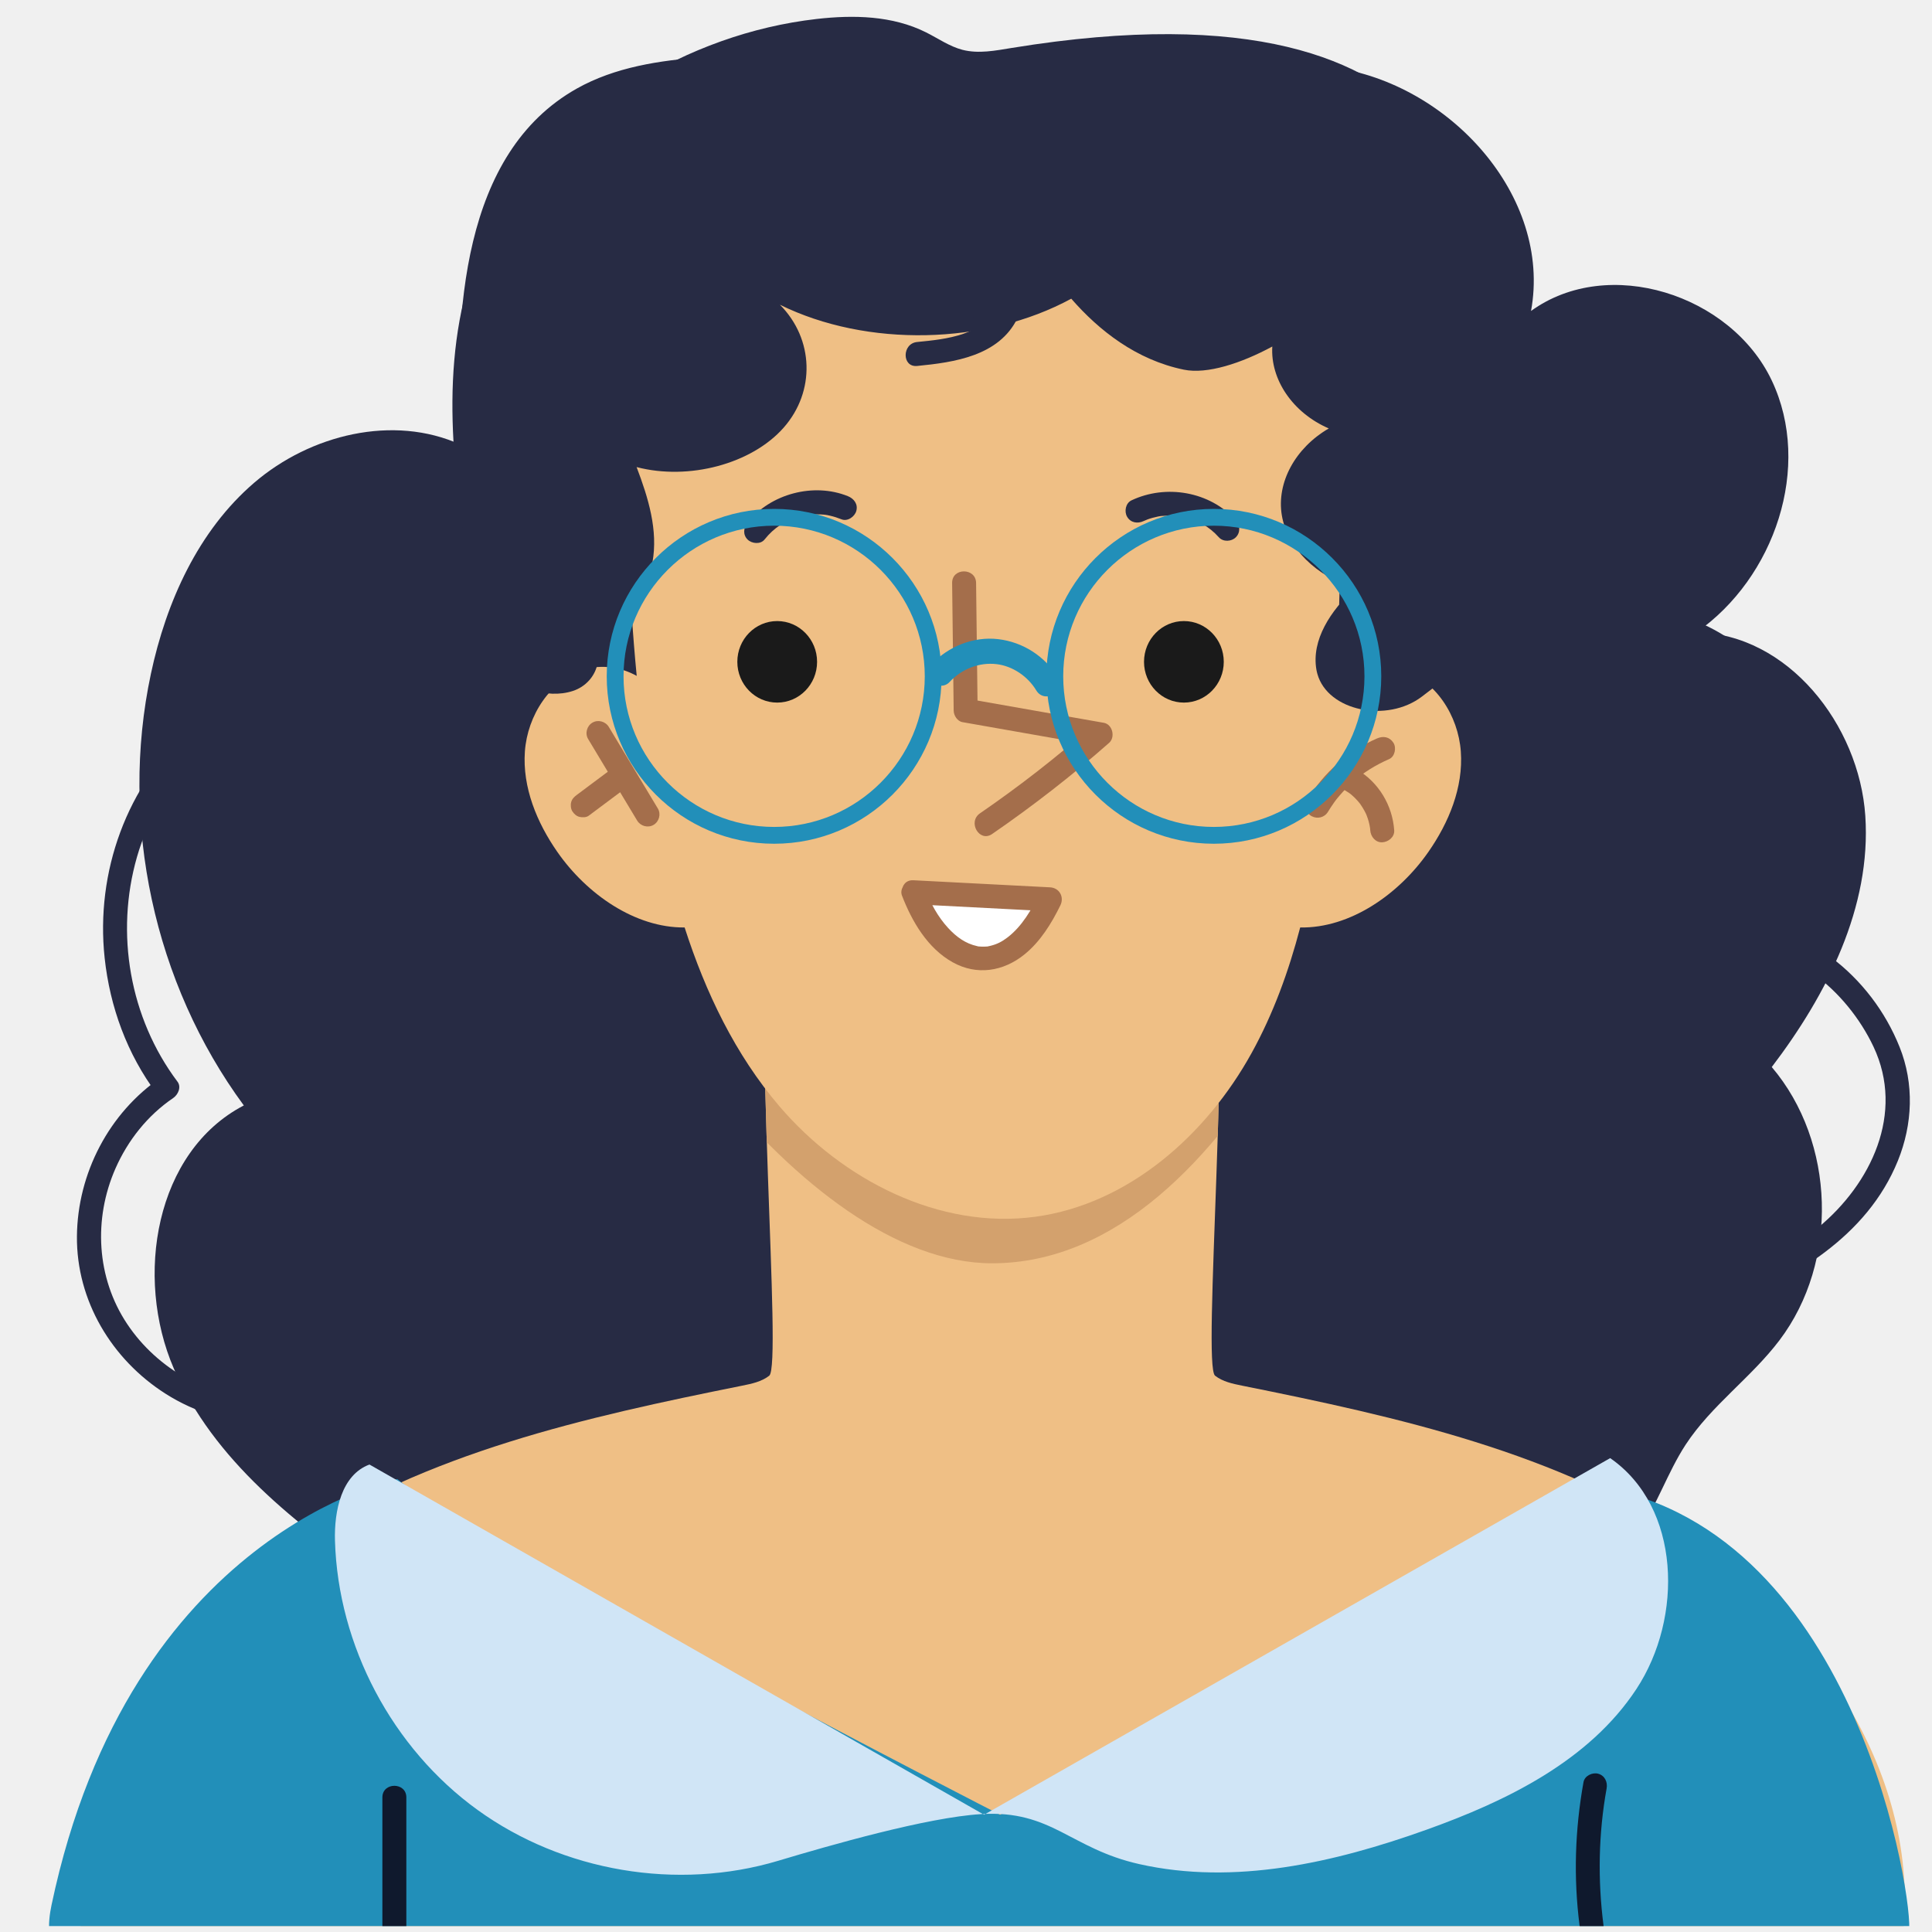
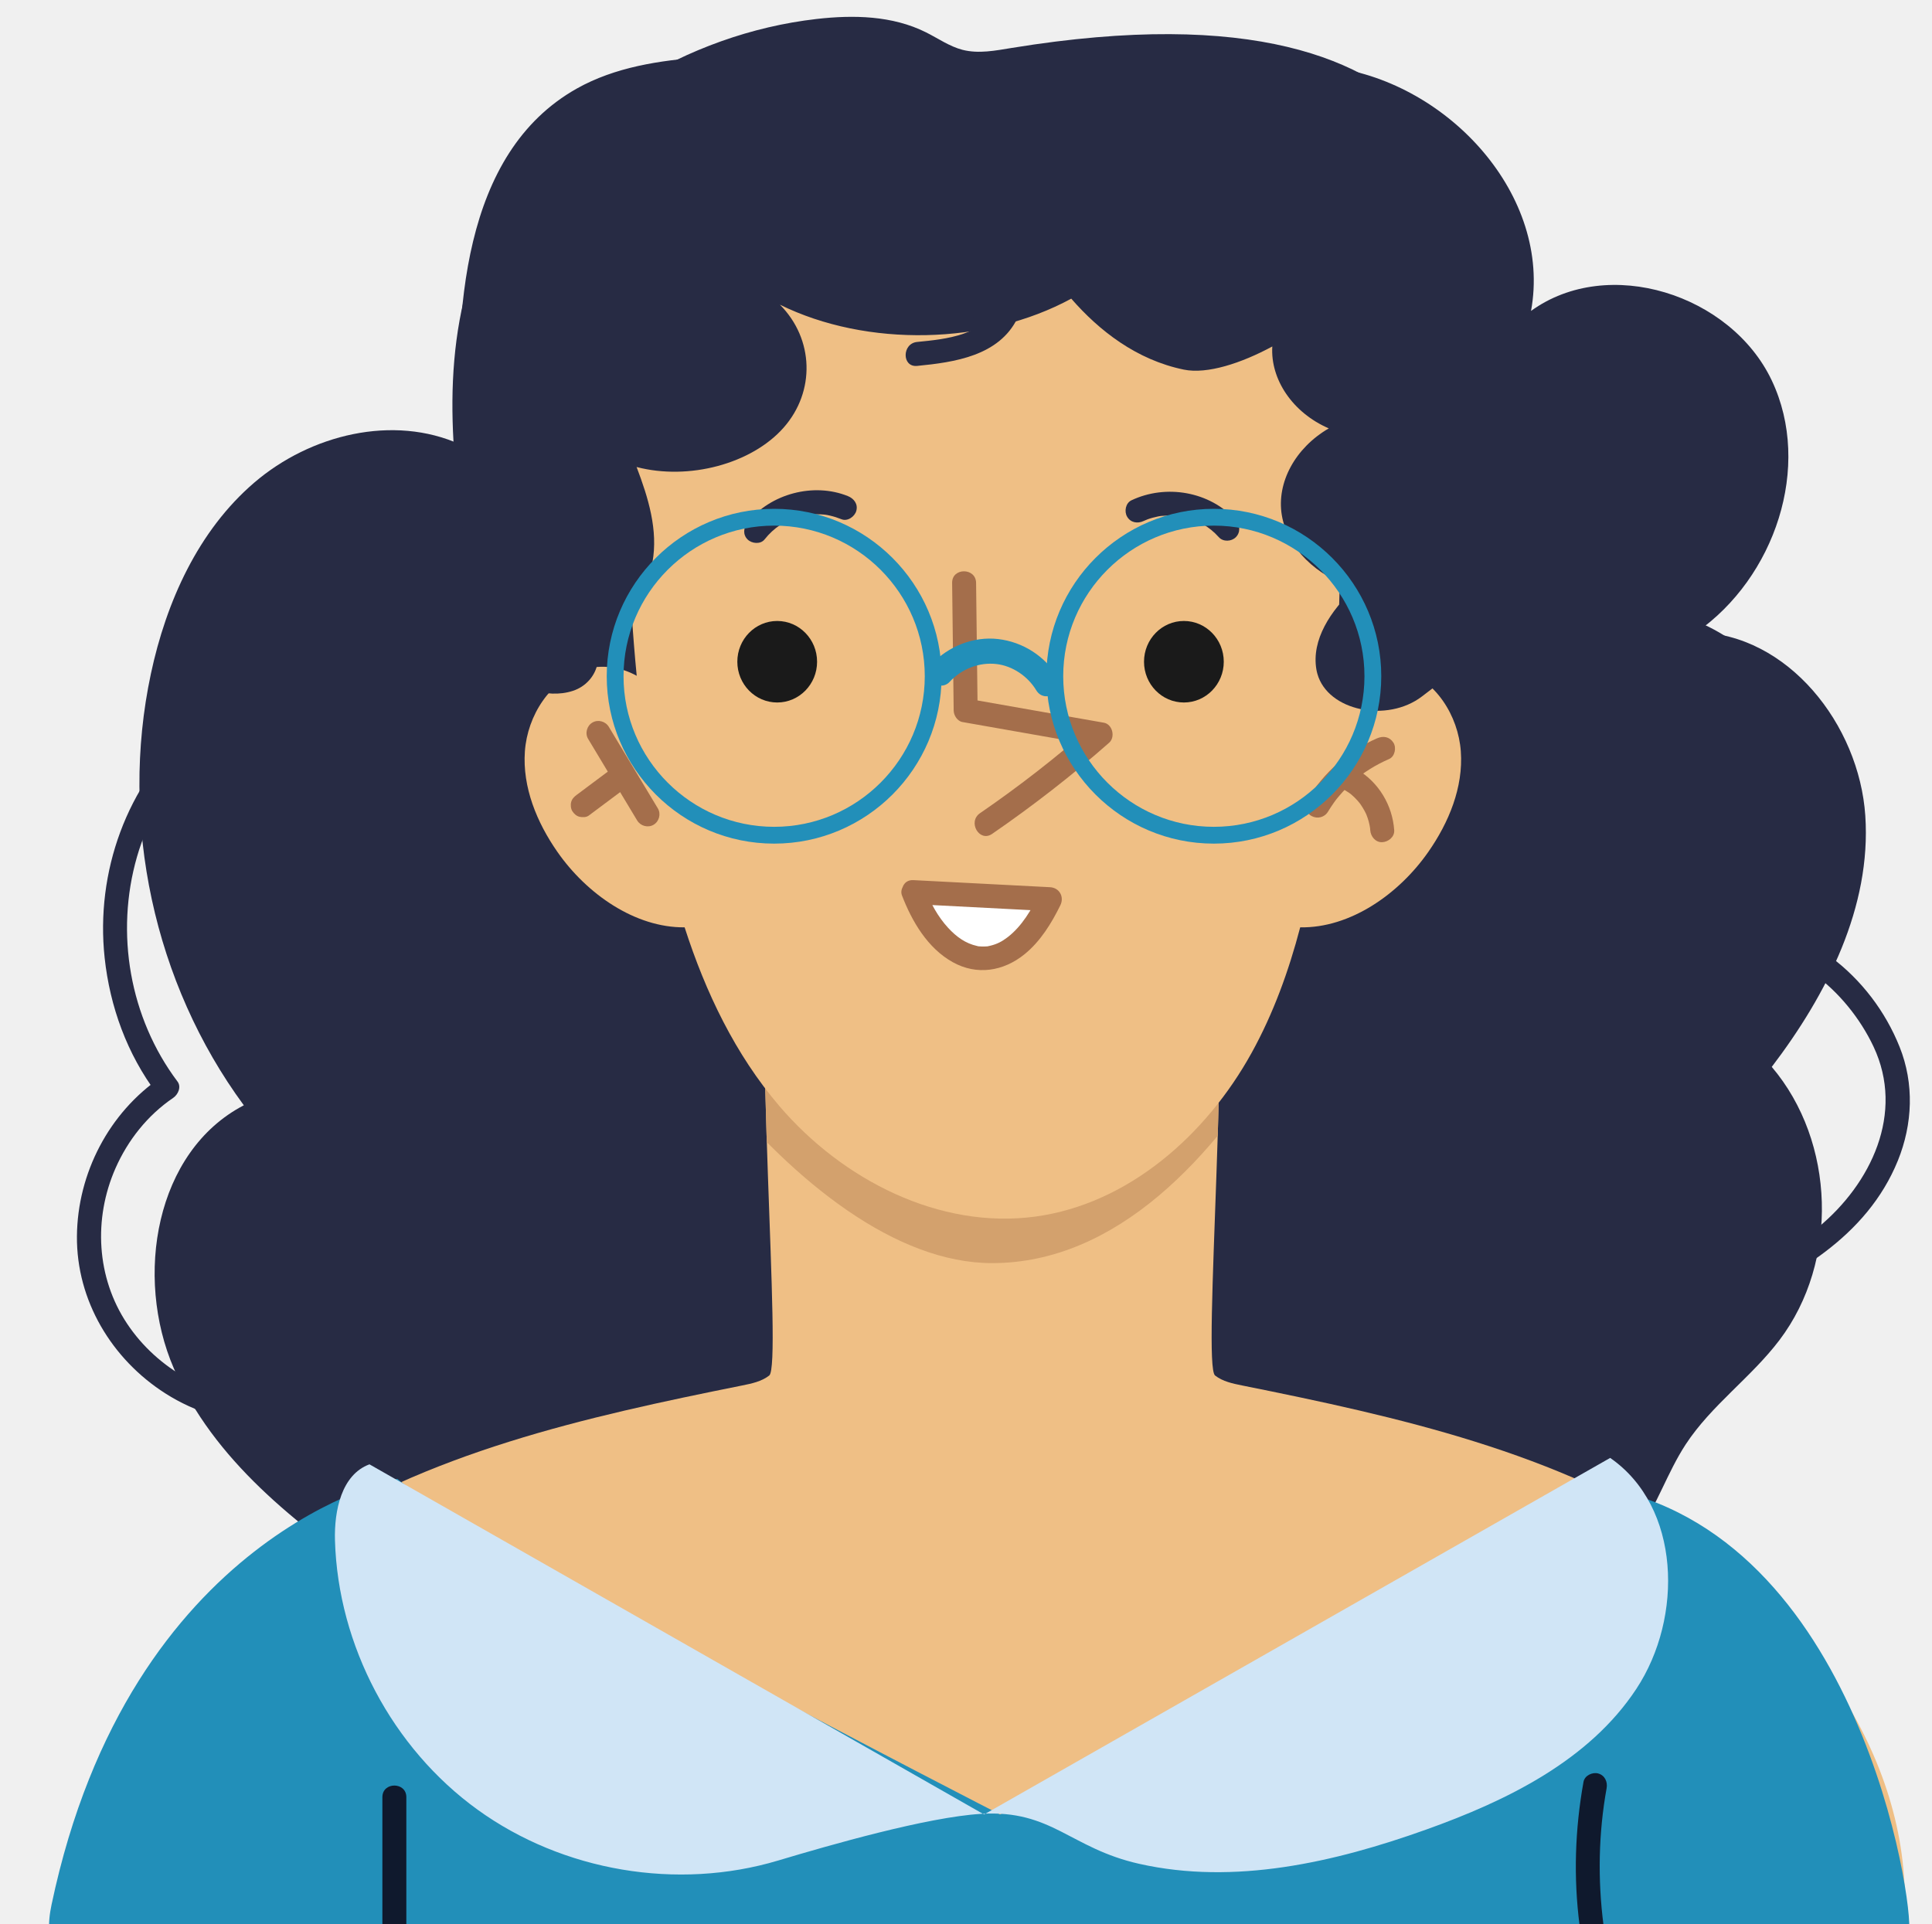
- <svg xmlns="http://www.w3.org/2000/svg" xmlns:xlink="http://www.w3.org/1999/xlink" version="1.1" id="Layer_1" x="0px" y="0px" viewBox="0 0 500 500" style="enable-background:new 0 0 500 500;" xml:space="preserve">
+ <svg xmlns="http://www.w3.org/2000/svg" xmlns:xlink="http://www.w3.org/1999/xlink" version="1.1" id="Layer_1" x="0px" y="0px" viewBox="0 0 500 498" style="enable-background:new 0 0 500 498;" xml:space="preserve">
  <style type="text/css">
	.st0{clip-path:url(#SVGID_00000183939129933550642490000001785349560030333629_);}
	.st1{fill:#272B44;}
	.st2{clip-path:url(#SVGID_00000028303494127714656710000002277192231130139583_);fill:#D3A16D;}
	.st3{fill:#EFBF85;}
	.st4{fill:#1A1A1A;}
	.st5{fill:#FFFFFF;}
	.st6{fill:#A46E4B;}
	.st7{fill:#228FB9;}
	.st8{fill:#D0E5F6;}
	.st9{fill:#0F192D;}
</style>
  <g>
    <defs>
      <rect id="SVGID_1_" x="1.54" y="0" width="498.46" height="498.46" />
    </defs>
    <clipPath id="SVGID_00000181064266147996445270000004186487987556121986_">
      <use xlink:href="#SVGID_1_" style="overflow:visible;" />
    </clipPath>
    <g style="clip-path:url(#SVGID_00000181064266147996445270000004186487987556121986_);">
      <path class="st1" d="M229.55,388.33c-4.2,19.42-17.46,37.79-36.46,43.62c-19,5.83-42.78-4.46-47.83-23.68    c-2.47,8.94-13.02,13.64-22.24,12.61c-9.23-1.03-17.35-6.32-24.99-11.59c-21.29-14.67-42.8-31.39-53.05-55.12    c-10.25-23.73-4.81-56.14,18.12-68.08c-23.26-31.61-32.24-73.32-24.05-111.69c3.98-18.67,12.26-37.06,26.76-49.49    c14.5-12.43,35.97-17.73,53.36-9.85c-1.69-34.09,0.35-75.38,30.09-92.13c9.9-5.57,21.47-7.31,32.8-8.13    c32.5-2.36,71.69,6.73,82.87,37.32c20.09-22.65,50.03-38.75,80.04-34.66c30,4.09,56.71,33.25,51.26,63.02    c19.97-14.47,51.74-4.29,62.3,17.99c10.56,22.28,0.76,51.09-19.48,65.18c23.64,0.42,42.11,23.92,43.69,47.5    c1.58,23.58-9.89,46.19-24.21,65c16.49,19.41,17.38,50.38,2.01,70.69c-7.32,9.68-17.65,16.88-24.29,27.03    c-4.71,7.21-7.37,15.64-12.33,22.68c-11.35,16.12-35.09,22.01-52.66,13.06c-8.65,26.45-44.32,39.71-68.16,25.34    c-11.84,10.95-22.15,13.89-36.79,7.14c-14.64-6.76-32.73-22.8-32.08-38.91L229.55,388.33z" />
      <g>
        <g>
          <defs>
            <path id="SVGID_00000150089985278276785100000005486021434664172197_" d="M437.52,398.85       c-34.25-22.94-75.64-32.12-116.05-40.24c-2.47-0.5-5.03-1.03-7.01-2.58c-3.39-2.65,4.31-91.91,0-130.94l-57.69,5.4l-57.69-5.4       c-4.31,39.03,3.39,128.29,0,130.94c-1.98,1.55-4.55,2.09-7.01,2.58c-40.41,8.12-81.8,17.3-116.05,40.24       c-34.25,22.94-60.19,62.94-54.69,103.79c34.39-0.18,138.66,0.44,235.91,1.72v0.21c2.6-0.04,5.21-0.07,7.81-0.11       c2.6,0.04,5.21,0.07,7.81,0.11v-0.21c97.25-1.28,184.97-1.9,219.36-1.72C497.71,461.79,471.77,421.79,437.52,398.85z" />
          </defs>
          <use xlink:href="#SVGID_00000150089985278276785100000005486021434664172197_" style="overflow:visible;fill:#EFBF85;" />
          <clipPath id="SVGID_00000031907122726208436800000005451086742950289560_">
            <use xlink:href="#SVGID_00000150089985278276785100000005486021434664172197_" style="overflow:visible;" />
          </clipPath>
          <path style="clip-path:url(#SVGID_00000031907122726208436800000005451086742950289560_);fill:#D3A16D;" d="M122.3,223.83      c22.75-14.65,23.72-21.68,24.82-14.65c5.38,34.54,59.98,117.76,109.62,117.76c64.25,0,101.53-108.45,107.55-135.78      c-74.26,10.61-149.48,21.24-223.94,12.31c2.04,1.93,4.09,3.86,6.13,5.79L122.3,223.83z" />
        </g>
        <path class="st3" d="M378.06,194.49c-0.66-9.28-6.54-18.52-15.44-21.23c-5.85-1.78-12.63,0.12-16.96,4.22     c2.9-49.94,1.31-127.68-2.06-127.97c-51.77-4.38-122.04-14.98-172.42-2.28v1.45c-9.69,32.74-10.54,83.48-6.4,126.24     c-4.05-2.26-9.05-3.02-13.5-1.67c-8.9,2.7-14.78,11.95-15.44,21.23c-0.66,9.28,3.1,18.41,8.43,26.04     c7.58,10.87,20.07,19.62,32.91,19.51c5.43,16.85,13.1,32.9,24.55,46.29c16.3,19.06,41.4,31.95,66.25,28.57     c24.04-3.27,44.21-21.13,55.93-42.36c5.65-10.23,9.61-21.2,12.58-32.5c12.92,0.23,25.52-8.58,33.15-19.52     C374.96,212.9,378.73,203.77,378.06,194.49z" />
      </g>
      <g>
        <path class="st4" d="M211.46,171.28c0,5.83-4.62,10.55-10.32,10.55c-5.7,0-10.32-4.72-10.32-10.55c0-5.83,4.62-10.55,10.32-10.55     C206.83,160.73,211.46,165.45,211.46,171.28z" />
        <ellipse class="st4" cx="306.39" cy="171.28" rx="10.32" ry="10.55" />
      </g>
      <g>
        <path class="st5" d="M236.41,230.93c6.88,18.17,23.43,26.45,35.33,1.83L236.41,230.93z" />
        <g>
          <path class="st6" d="M233.42,231.75c2.59,6.74,6.64,13.67,13.14,17.29c6.26,3.49,13.14,2.37,18.59-2.05      c4.09-3.31,6.98-8.01,9.27-12.68c1.06-2.16-0.23-4.54-2.68-4.67c-10.3-0.53-20.59-1.06-30.89-1.6      c-1.48-0.08-2.96-0.15-4.45-0.23c-3.99-0.21-3.98,6,0,6.2c10.3,0.53,20.59,1.06,30.89,1.6c1.48,0.08,2.96,0.15,4.45,0.23      c-0.89-1.56-1.79-3.11-2.68-4.67c-2.05,4.18-4.54,8.54-8.31,11.43c-1.46,1.12-2.74,1.76-4.36,2.16c-0.96,0.23-0.7,0.2-1.71,0.23      c-0.42,0.01-0.84-0.01-1.25-0.04c-0.53-0.05,0.11,0.05-0.57-0.1c-2.93-0.64-5.31-2.32-7.51-4.72      c-2.63-2.86-4.56-6.43-5.95-10.04c-0.6-1.56-2.09-2.64-3.82-2.17C234.09,228.35,232.82,230.18,233.42,231.75z" />
        </g>
      </g>
      <g>
        <path class="st6" d="M343.67,210.11c0.49-0.8,1-1.59,1.55-2.36c0.13-0.18,0.26-0.36,0.39-0.54c0.04-0.06,0.49-0.64,0.25-0.33     c-0.25,0.31,0.21-0.26,0.26-0.32c0.17-0.21,0.34-0.41,0.52-0.62c1.19-1.4,2.48-2.7,3.86-3.91c0.34-0.29,0.68-0.58,1.03-0.86     c0.17-0.14,0.35-0.28,0.53-0.42c-0.48,0.37,0.02-0.01,0.12-0.08c0.75-0.56,1.53-1.09,2.33-1.59c1.59-1,3.26-1.87,4.99-2.62     c1.5-0.65,1.95-2.95,1.11-4.24c-1-1.55-2.65-1.81-4.24-1.11c-7.47,3.23-13.82,8.92-18.04,15.87c-0.84,1.39-0.35,3.47,1.11,4.24     C340.93,212.02,342.77,211.59,343.67,210.11L343.67,210.11z" />
      </g>
      <g>
        <path class="st6" d="M348.09,204.55c0.28,0.17,0.56,0.34,0.84,0.52c0.11,0.07,0.22,0.15,0.32,0.22c0.05,0.03,0.56,0.43,0.16,0.11     c-0.39-0.32,0.07,0.05,0.15,0.12c0.13,0.1,0.25,0.21,0.37,0.32c0.22,0.19,0.44,0.39,0.65,0.6c0.47,0.46,0.9,0.95,1.32,1.46     c0.26,0.32-0.05-0.03-0.12-0.16c0.07,0.14,0.2,0.27,0.29,0.4c0.19,0.27,0.37,0.54,0.54,0.82c0.33,0.53,0.63,1.08,0.9,1.64     c0.06,0.12,0.11,0.24,0.16,0.36c0.28,0.61-0.18-0.48-0.05-0.11c0.11,0.31,0.23,0.61,0.34,0.92c0.2,0.59,0.36,1.19,0.48,1.8     c0.07,0.32,0.1,0.65,0.17,0.97c-0.03-0.14-0.08-0.67-0.04-0.24c0.02,0.2,0.04,0.39,0.05,0.59c0.11,1.62,1.35,3.18,3.1,3.1     c1.58-0.07,3.22-1.37,3.1-3.1c-0.45-6.45-4.01-12.42-9.61-15.71c-1.4-0.82-3.46-0.37-4.24,1.11     C346.19,201.79,346.59,203.67,348.09,204.55L348.09,204.55z" />
      </g>
      <g>
        <path class="st6" d="M152.21,191.26c4.23,7.04,8.46,14.08,12.69,21.11c0.86,1.43,2.79,1.97,4.24,1.11     c1.44-0.84,1.98-2.8,1.11-4.24c-4.23-7.04-8.46-14.08-12.69-21.11c-0.86-1.43-2.79-1.97-4.24-1.11     C151.88,187.85,151.34,189.81,152.21,191.26L152.21,191.26z" />
      </g>
      <g>
        <path class="st6" d="M152.37,211.1c2.82-2.11,5.64-4.21,8.46-6.32c0.67-0.5,1.19-1.01,1.43-1.85c0.2-0.74,0.11-1.73-0.31-2.39     c-0.43-0.66-1.06-1.25-1.85-1.43c-0.76-0.17-1.74-0.18-2.39,0.31c-2.82,2.11-5.64,4.21-8.46,6.32c-0.67,0.5-1.19,1.01-1.43,1.85     c-0.2,0.74-0.11,1.73,0.31,2.39c0.43,0.66,1.06,1.25,1.85,1.43C150.74,211.58,151.72,211.58,152.37,211.1L152.37,211.1z" />
      </g>
      <g>
        <path class="st1" d="M295.94,134.86c0.62-0.29,1.36-0.58,2.34-0.85c0.48-0.13,0.96-0.24,1.44-0.34c0.22-0.04,0.43-0.08,0.65-0.11     c0.22-0.03,0.22-0.03-0.01,0c0.11-0.01,0.22-0.02,0.33-0.03c2.05-0.17,3.78-0.11,5.41,0.23c3.78,0.79,6.79,2.45,9.34,5.29     c1.12,1.25,3.25,1.14,4.39,0c1.24-1.24,1.12-3.14,0-4.39c-6.71-7.47-18.06-9.41-27.02-5.16c-1.51,0.72-1.91,2.89-1.11,4.24     C292.6,135.3,294.42,135.58,295.94,134.86L295.94,134.86z" />
      </g>
      <g>
        <path class="st1" d="M197.86,139.63c2.48-3.12,5.46-4.99,9.13-5.95c0.47-0.12,0.95-0.23,1.43-0.32c0.21-0.04,0.43-0.08,0.64-0.11     c0.22-0.03,0.21-0.03-0.02,0c0.11-0.01,0.22-0.02,0.32-0.04c0.98-0.08,1.95-0.13,2.93-0.08c0.27,0.01,0.54,0.03,0.81,0.05     c0.08,0.01,0.78,0.08,0.31,0.02c0.48,0.06,0.96,0.16,1.44,0.27c1.01,0.23,1.99,0.55,2.94,0.93c1.55,0.63,3.41-0.68,3.82-2.17     c0.49-1.77-0.61-3.19-2.17-3.82c-8.85-3.58-20.02-0.64-25.97,6.83c-1.04,1.31-1.28,3.11,0,4.39     C194.56,140.71,196.81,140.95,197.86,139.63L197.86,139.63z" />
      </g>
      <path class="st7" d="M102.85,382.78c20.46,17.49,155.96,86.86,155.96,86.86s134.55-65.61,155.23-84.8    c67.31,11.57,81.35,108.39,80,115.1c-148.45,18.1-264.19,108.27-468.56,9.71c-3.14-1.51-7.23-0.68-9.76-2.98    c-3.64-3.3-3.38-8.91-2.39-13.62C33.66,396.42,102.85,382.78,102.85,382.78z" />
      <g>
        <path class="st6" d="M256.76,215.84c10.55-7.26,20.67-15.13,30.28-23.59c1.66-1.46,0.89-4.79-1.37-5.19     c-11.65-2.05-23.29-4.1-34.94-6.15c0.76,1,1.52,1.99,2.28,2.99c-0.13-11.01-0.27-22.02-0.4-33.03c-0.05-3.99-6.25-4-6.2,0     c0.13,11.01,0.27,22.02,0.4,33.03c0.02,1.26,0.94,2.76,2.28,2.99c11.65,2.05,23.29,4.1,34.94,6.15     c-0.46-1.73-0.91-3.46-1.37-5.18c-9.22,8.12-18.9,15.66-29.03,22.62C250.35,212.73,253.45,218.11,256.76,215.84L256.76,215.84z" />
      </g>
      <g>
        <path class="st1" d="M436.71,166.51c14.01,5.61,24.67,19.6,26.01,34.69c1.38,15.52-6.45,31.16-19.65,39.41     c-3.03,1.89-1.04,6.42,2.39,5.67c17.01-3.69,32.63,10.24,39.41,24.63c8.11,17.21-0.63,35.46-14.33,46.78     c-7.95,6.57-17.45,11.17-26.91,15.13c-1.56,0.65-2.63,2.05-2.17,3.82c0.39,1.46,2.27,2.81,3.82,2.17     c18.77-7.86,37.85-18.6,45.89-38.41c3.83-9.45,4.26-19.91,0.44-29.44c-3.68-9.19-9.84-17.29-17.76-23.23     c-8.63-6.47-19.34-9.76-30.03-7.44c0.8,1.89,1.59,3.78,2.39,5.67c11.79-7.37,20.16-19.91,22.27-33.69     c2.13-13.89-2.14-27.74-11.25-38.38c-5.11-5.96-11.6-10.46-18.86-13.37C434.65,159.05,433.04,165.05,436.71,166.51L436.71,166.51     z" />
      </g>
      <g>
        <path class="st1" d="M132.55,119.81c-19.6,10.21-30.58,33.14-26.85,54.8c1.27-1.27,2.54-2.54,3.82-3.82     c-21.45-3.59-43.72,3.14-59.99,17.53c-16.77,14.83-24.82,37.43-22.45,59.57c1.36,12.68,5.82,24.94,13.5,35.17     c0.37-1.41,0.74-2.83,1.11-4.24c-13.48,9.15-21.64,24.88-21.78,41.15c-0.14,16.64,9,31.85,22.91,40.71     c7.74,4.93,16.79,7.67,25.97,7.72c3.99,0.02,4-6.19,0-6.2c-14.25-0.07-28.02-7.74-35.9-19.59c-7.94-11.92-8.74-27.14-3.02-40.18     c3.21-7.31,8.32-13.76,14.95-18.26c1.26-0.86,2.18-2.83,1.11-4.24c-12.37-16.46-16.16-38.4-10.48-58.15     c5.57-19.36,20.68-34.67,39.48-41.6c10.48-3.87,21.88-5.25,32.93-3.4c2.45,0.41,4.24-1.36,3.82-3.82     c-3.26-18.98,7.03-38.95,24-47.79C139.23,123.32,136.09,117.96,132.55,119.81L132.55,119.81z" />
      </g>
      <g>
        <path class="st1" d="M384.62,73.44c-2.56-8.84,1.66-81.34-122.8-61.03c-4.21,0.69-8.56,1.55-12.71,0.49     c-3.38-0.87-6.33-2.97-9.48-4.54c-8.68-4.33-18.72-4.54-28.28-3.45C177.66,8.77,146,28.54,126.94,57.63l1.06-0.11     c-3.07,4.68-5.11,9.84-6.62,15c-8.01,27.41-3.24,55.92,1.57,83.67c1.01,5.83,2.12,11.88,6.23,16.74     c4.11,4.86,12.15,8.12,19.04,5.9c6.89-2.22,9.13-11.2,2.67-14.02c10.01-2.67,16.45-10.95,17.96-19.26     c1.51-8.31-1.06-16.68-4.1-24.67c13.52,3.53,29.77-0.82,38.04-10.18c8.27-9.36,7.87-22.96-0.94-31.83     c22.47,11.08,53.3,10.44,75.39-1.57c7.22,8.28,16.85,15.84,29.14,18.37c6.01,1.24,14.84-1.64,22.89-5.99     c-0.52,8.5,5.24,17.14,14.62,21.2c-8.69,5.05-13.55,14.01-12.16,22.44s8.97,15.97,18.97,18.86c-6.39,5.87-11.33,13.46-10.02,21.1     c0.07,0.38,0.15,0.76,0.26,1.14c2.71,9.63,18.06,12.73,27.08,5.83l8.45-6.46c-0.07-0.35-0.13-0.69-0.2-1.04     c0.15,0.24,0.3,0.48,0.45,0.73l-0.12,0.21l7.66-5.86C384.28,167.83,395.59,111.33,384.62,73.44z" />
        <path class="st1" d="M376.51,173.88l0.11-0.19l-0.13,0.1C376.5,173.82,376.5,173.85,376.51,173.88z" />
      </g>
      <path class="st8" d="M95.62,379.02c-7.24,2.66-9.15,11.98-8.93,19.69c0.79,27.22,14.84,53.76,36.92,69.71    c22.08,15.95,51.68,20.96,77.78,13.15c13.43-4.02,38.55-11.24,52.54-12.08c18.36-1.1,22.97,8.91,40.92,12.94    c24.64,5.54,50.43-0.36,74.21-8.86c20.93-7.48,42.19-17.87,54.42-36.42c12.23-18.55,11.5-47.15-6.77-59.79l-162.03,92.29    L95.62,379.02z" />
      <g>
        <path class="st9" d="M98.96,465.16c0,11.09,0,22.18,0,33.27c0,3.99,6.2,4,6.2,0c0-11.09,0-22.18,0-33.27     C105.16,461.17,98.96,461.16,98.96,465.16L98.96,465.16z" />
      </g>
      <g>
        <path class="st9" d="M409.81,461.21c-2.21,12.26-2.61,24.73-1.02,37.09c0.21,1.66,1.27,3.1,3.1,3.1c1.51,0,3.32-1.43,3.1-3.1     c-1.52-11.78-1.31-23.75,0.8-35.44c0.3-1.65-0.45-3.34-2.17-3.82C412.12,458.63,410.11,459.55,409.81,461.21L409.81,461.21z" />
      </g>
      <g>
        <path class="st1" d="M278.74,51.2c-1.41,6.79-4.72,12.95-9.69,17.81c-4,3.91-9.48,7.79-15.39,7.05     c-1.72-0.21-4.05-1.07-4.11-3.14c-0.05-1.58,1.64-2.52,3.04-2.9c5.69-1.57,7.35,4.48,5.53,8.85c-3.32,7.95-13.32,8.91-20.77,9.64     c-3.94,0.38-3.98,6.59,0,6.2c9.67-0.94,21.18-2.59,25.96-12.34c3.71-7.59,1.17-18.47-8.65-18.79c-7.4-0.25-14.73,7.2-9.67,14.32     c4.91,6.91,15.5,4.67,21.59,0.89c9.24-5.74,15.93-15.28,18.14-25.93C285.54,48.95,279.56,47.28,278.74,51.2L278.74,51.2z" />
      </g>
      <g>
        <path class="st7" d="M200.35,218.36c-23.89,0-43.33-19.44-43.33-43.33c0-23.89,19.44-43.33,43.33-43.33     c23.89,0,43.33,19.44,43.33,43.33C243.68,198.92,224.25,218.36,200.35,218.36z M200.35,136.05c-21.49,0-38.98,17.49-38.98,38.98     s17.49,38.98,38.98,38.98c21.49,0,38.98-17.49,38.98-38.98S221.85,136.05,200.35,136.05z" />
        <path class="st7" d="M314.14,218.36c-23.89,0-43.33-19.44-43.33-43.33c0-23.89,19.44-43.33,43.33-43.33     c23.89,0,43.33,19.44,43.33,43.33C357.46,198.92,338.03,218.36,314.14,218.36z M314.14,136.05c-21.49,0-38.98,17.49-38.98,38.98     s17.49,38.98,38.98,38.98c21.49,0,38.98-17.49,38.98-38.98S335.63,136.05,314.14,136.05z" />
        <path class="st7" d="M245.71,176.54c3.13-3.39,7.64-5.19,12.2-4.66c4.11,0.48,8.07,3.13,10.27,6.79     c2.17,3.59,7.81,0.31,5.63-3.29c-3.35-5.54-9.07-9.22-15.49-9.97c-6.33-0.74-12.92,1.86-17.22,6.52c-1.19,1.29-1.28,3.33,0,4.61     C242.31,177.75,244.51,177.84,245.71,176.54L245.71,176.54z" />
      </g>
    </g>
  </g>
</svg>
